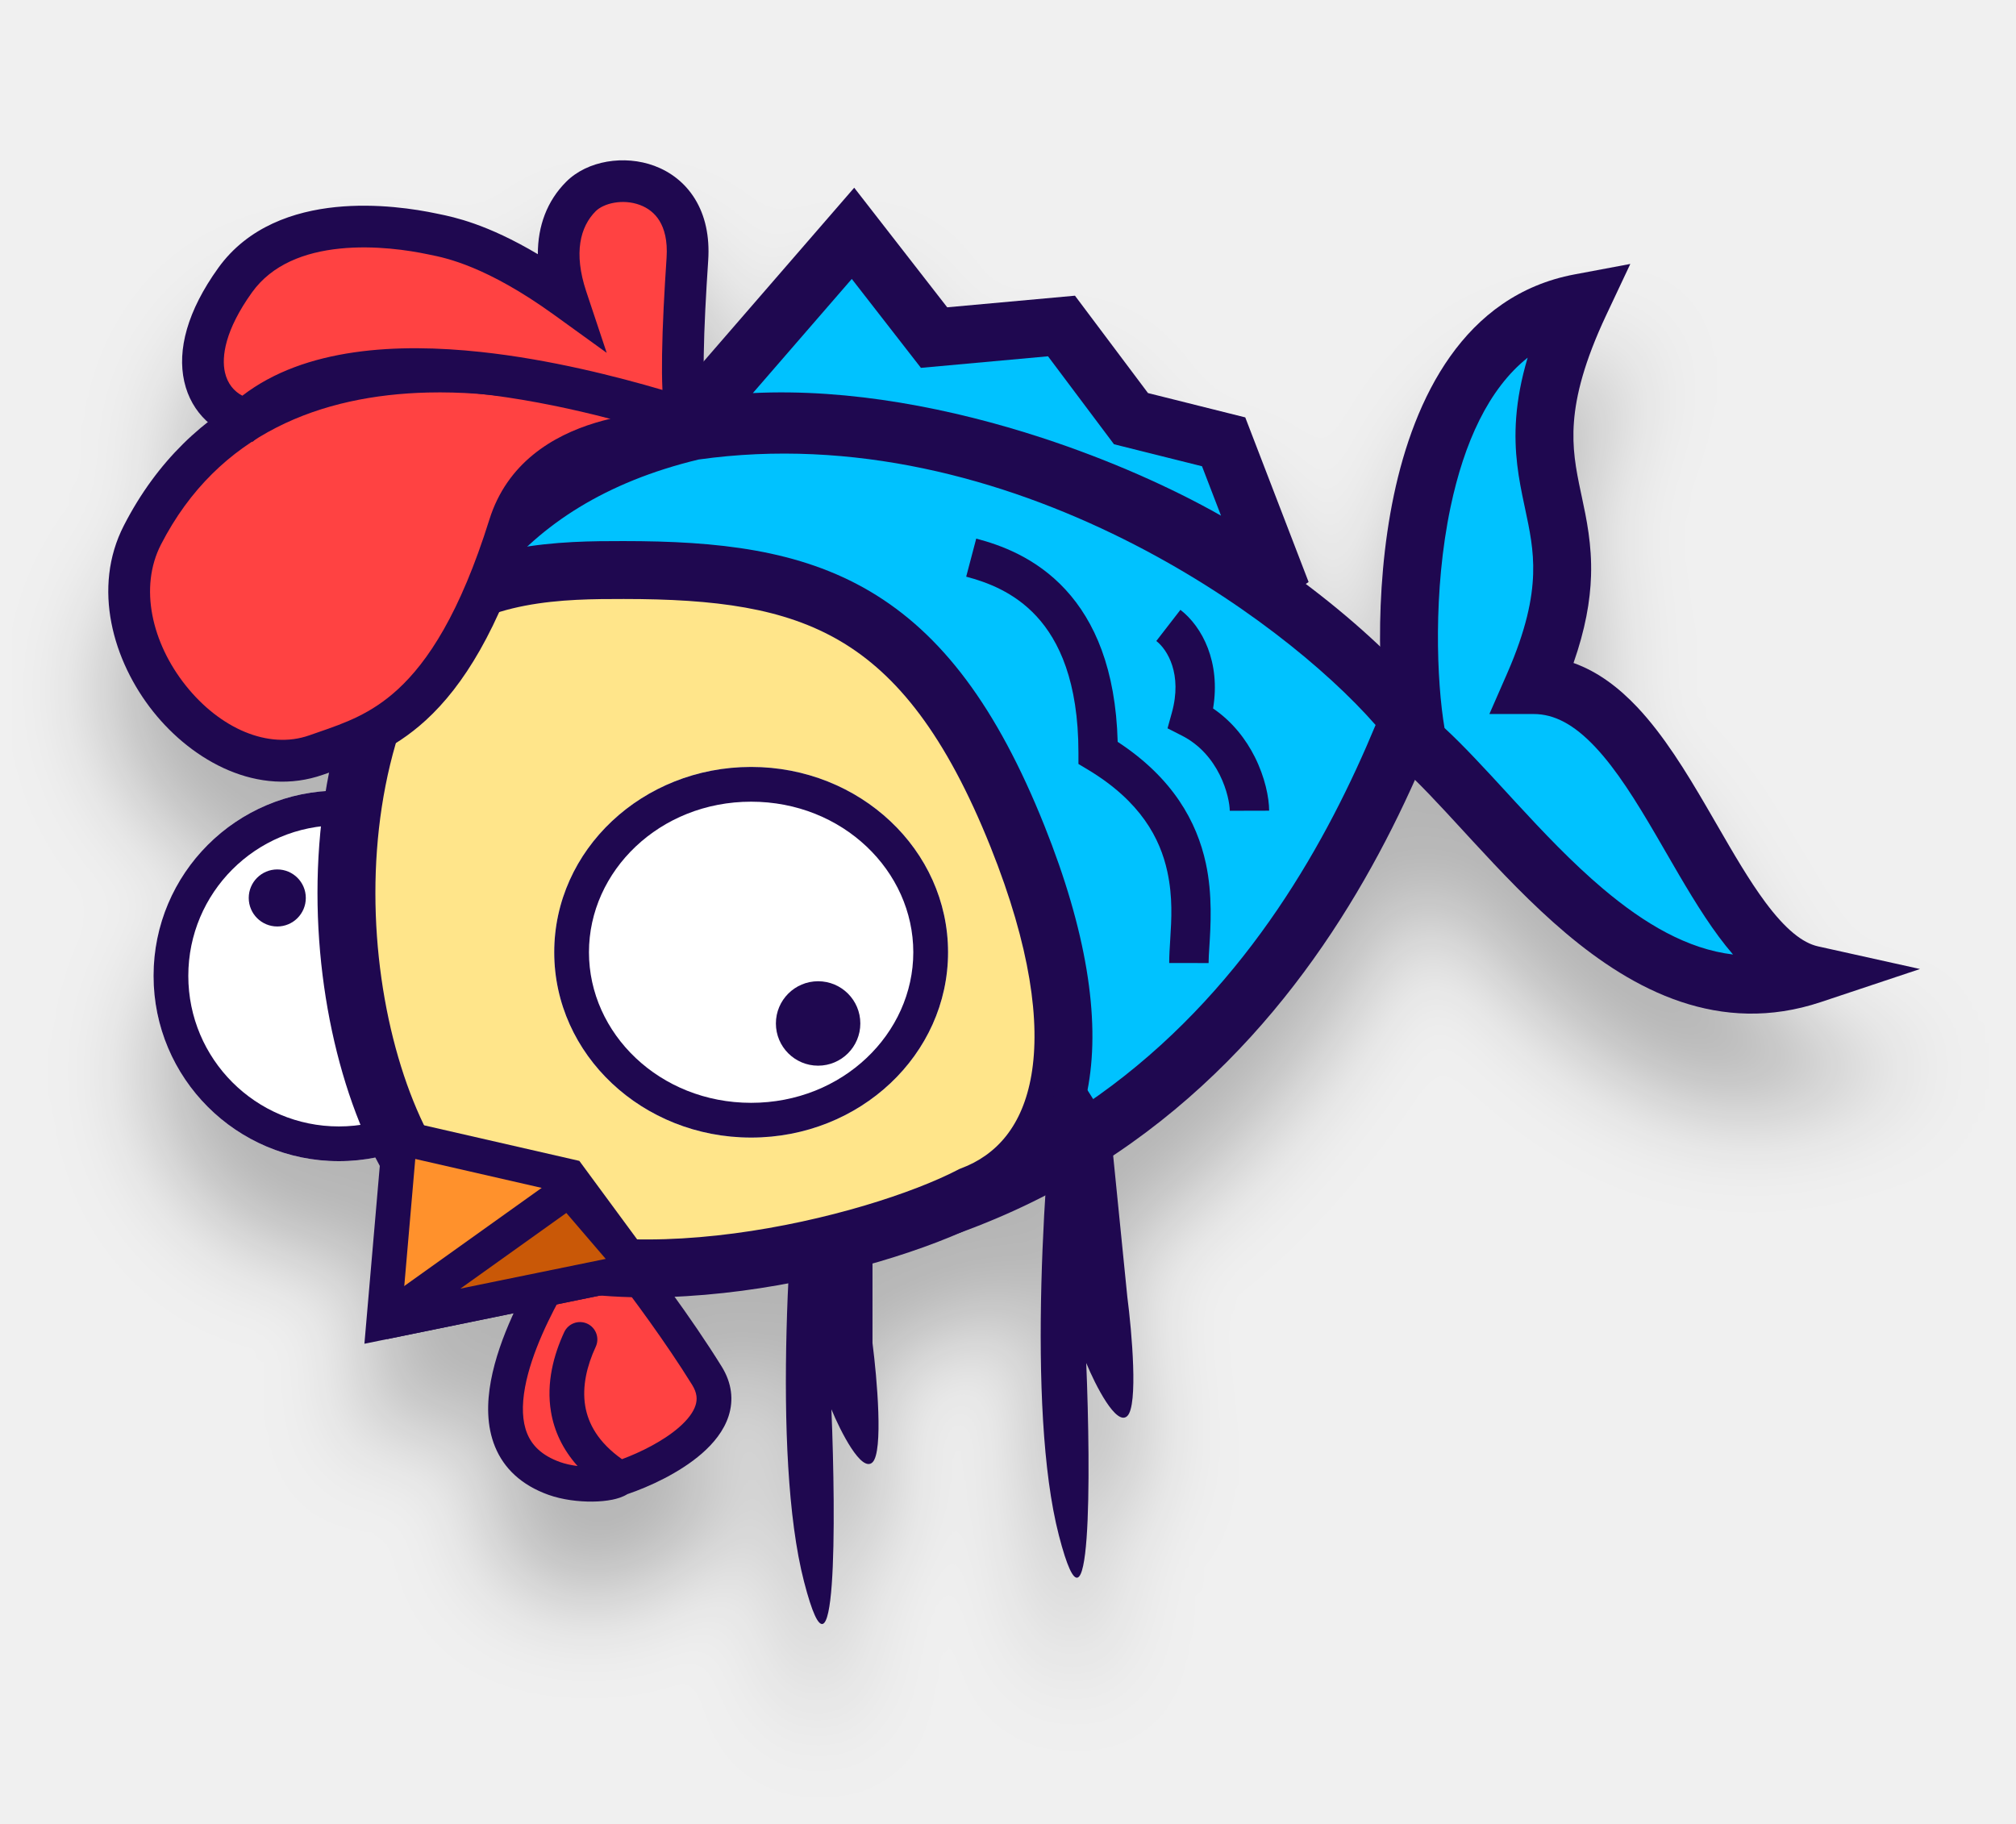
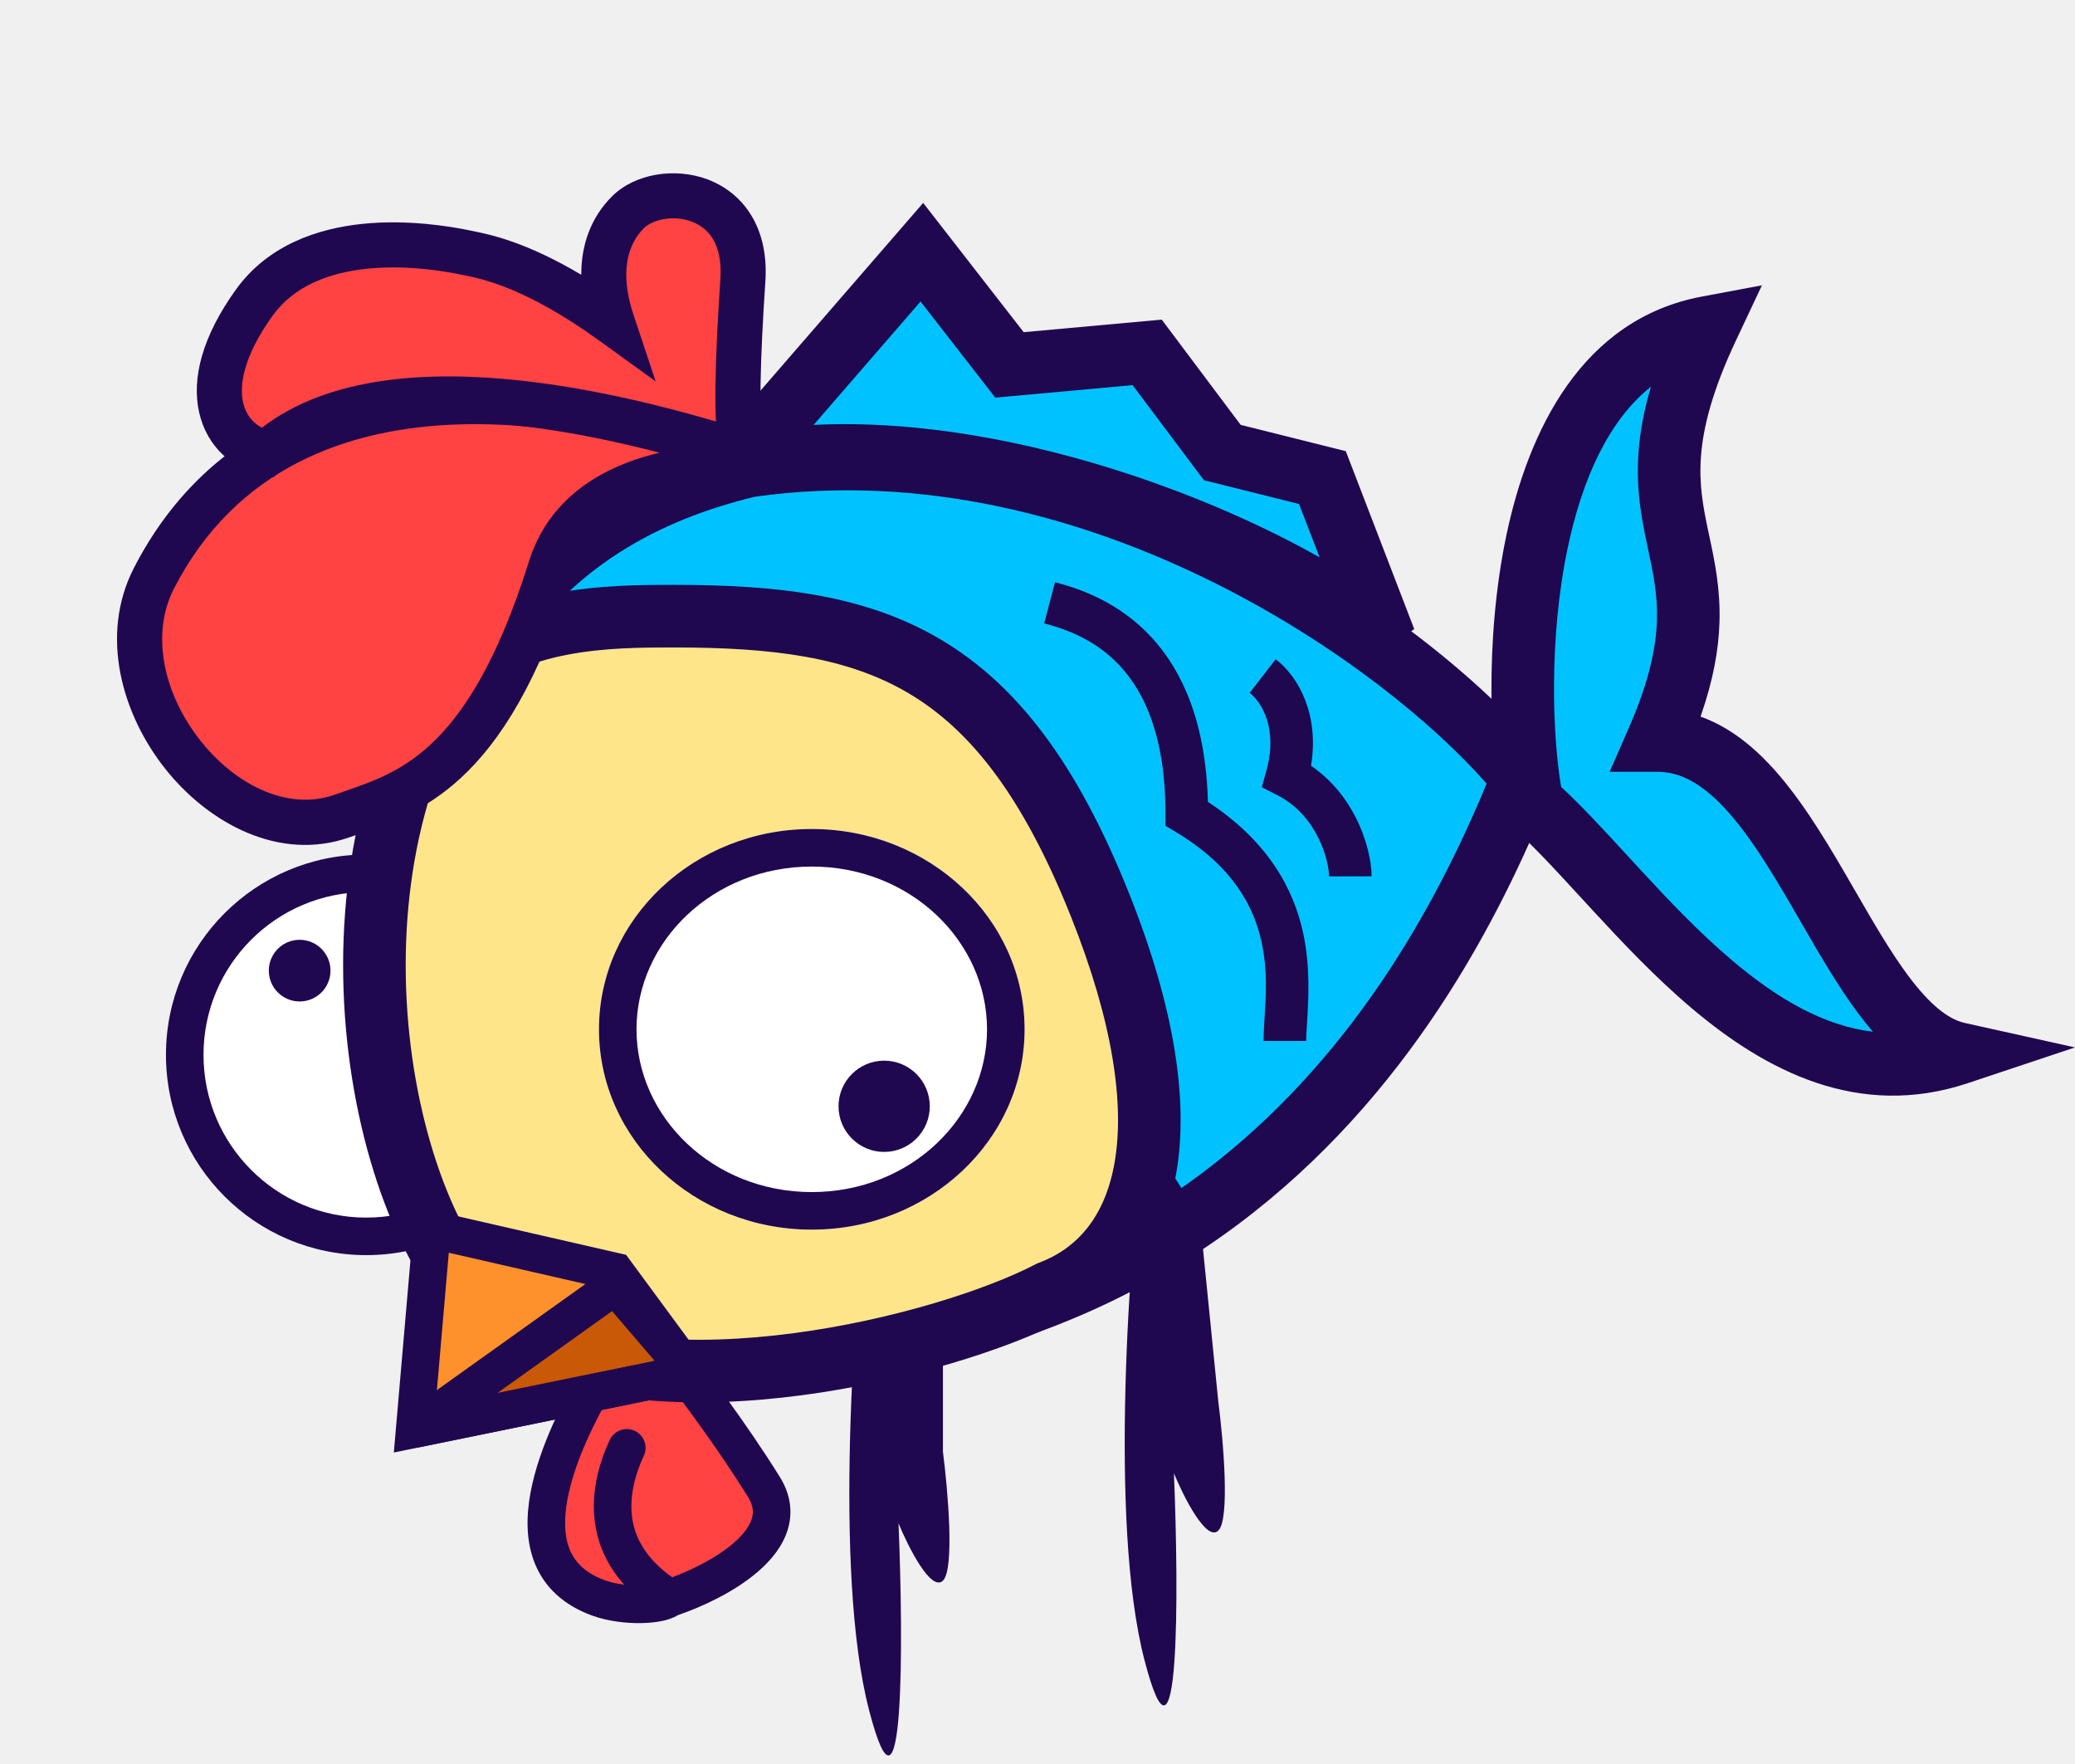
- <svg xmlns="http://www.w3.org/2000/svg" width="84" height="76" viewBox="0 0 84 76" fill="none">
-   <g filter="url(#filter0_d)">
-     <path d="M33.501 65.903C32.132 60.602 32.93 50.072 33.501 45.471L36.354 52.65V55.963C36.544 57.436 36.81 60.491 36.354 60.933C35.897 61.375 35.023 59.645 34.642 58.724C34.832 63.326 34.87 71.205 33.501 65.903Z" fill="#1F0850" />
-     <path d="M65.834 12.618C58.112 14.066 58.273 27.097 59.077 30.958C62.938 34.336 68.247 43.023 75.486 40.61C71.142 39.645 69.212 28.545 63.903 28.545C67.281 20.823 61.973 20.823 65.834 12.618Z" fill="#00C2FF" />
-     <path fill-rule="evenodd" clip-rule="evenodd" d="M67.93 10.998L66.925 13.132C66.006 15.086 65.665 16.481 65.581 17.575C65.497 18.666 65.66 19.534 65.868 20.512C65.88 20.573 65.894 20.634 65.907 20.695C66.105 21.624 66.333 22.692 66.293 23.99C66.26 25.051 66.052 26.227 65.563 27.625C66.599 27.993 67.477 28.679 68.22 29.467C69.322 30.635 70.258 32.166 71.099 33.608C71.248 33.864 71.394 34.116 71.538 34.365C72.234 35.569 72.877 36.681 73.558 37.598C74.397 38.726 75.108 39.29 75.748 39.433L80 40.377L75.868 41.755C71.644 43.163 68.062 41.264 65.236 38.878C63.816 37.678 62.519 36.301 61.364 35.048C61.227 34.899 61.092 34.753 60.959 34.608C59.953 33.513 59.08 32.564 58.282 31.866L57.978 31.6L57.896 31.204C57.462 29.119 57.217 24.727 58.077 20.635C58.923 16.615 60.98 12.301 65.611 11.433L67.93 10.998ZM60.188 30.334C61.001 31.086 61.861 32.023 62.736 32.974C62.87 33.12 63.004 33.267 63.139 33.413C64.292 34.664 65.499 35.941 66.793 37.034C68.535 38.505 70.317 39.546 72.209 39.773C72.003 39.534 71.807 39.287 71.622 39.038C70.849 37.998 70.121 36.737 69.425 35.533C69.287 35.294 69.15 35.056 69.014 34.824C68.166 33.37 67.353 32.065 66.464 31.122C65.584 30.189 64.764 29.752 63.903 29.752H62.058L62.798 28.061C63.594 26.241 63.849 24.945 63.881 23.915C63.912 22.917 63.74 22.108 63.536 21.149C63.526 21.104 63.517 21.059 63.507 21.013C63.292 20.001 63.063 18.847 63.175 17.39C63.233 16.634 63.381 15.816 63.652 14.904C62.023 16.202 61.004 18.445 60.439 21.132C59.702 24.636 59.861 28.406 60.188 30.334Z" fill="#1F0850" />
-     <path d="M23.094 61.604C19.277 60.236 21.769 55.33 23.094 53.049L25.814 52.193C26.498 53.049 28.184 55.273 29.457 57.327C30.729 59.38 27.558 61.034 25.814 61.604C25.457 61.904 24.051 61.948 23.094 61.604Z" fill="#FF4242" />
-     <path fill-rule="evenodd" clip-rule="evenodd" d="M26.07 51.354L26.379 51.741C27.073 52.609 28.779 54.858 30.072 56.945C30.497 57.632 30.572 58.34 30.359 59.003C30.157 59.63 29.72 60.152 29.242 60.568C28.323 61.368 27.055 61.948 26.141 62.259C25.936 62.385 25.704 62.45 25.52 62.488C25.267 62.54 24.979 62.566 24.687 62.569C24.109 62.575 23.429 62.493 22.85 62.286C21.725 61.882 20.996 61.184 20.628 60.286C20.272 59.419 20.285 58.45 20.454 57.537C20.79 55.72 21.803 53.829 22.468 52.685L22.609 52.443L26.07 51.354ZM25.916 60.802C26.694 60.513 27.636 60.046 28.291 59.476C28.665 59.15 28.891 58.838 28.98 58.559C29.058 58.317 29.052 58.048 28.841 57.708C27.75 55.947 26.344 54.05 25.554 53.034L23.581 53.655C22.939 54.783 22.144 56.358 21.877 57.801C21.735 58.571 21.758 59.227 21.967 59.736C22.163 60.214 22.555 60.642 23.338 60.923C23.552 60.999 23.804 61.054 24.065 61.087C23.441 60.388 23.091 59.621 22.958 58.829C22.753 57.612 23.077 56.438 23.509 55.508C23.678 55.145 24.108 54.988 24.471 55.156C24.833 55.325 24.991 55.755 24.822 56.118C24.459 56.899 24.247 57.765 24.385 58.589C24.508 59.315 24.916 60.092 25.916 60.802Z" fill="#1F0850" />
-     <path d="M21.842 40.662C21.842 44.927 18.385 48.384 14.12 48.384C9.855 48.384 6.398 44.927 6.398 40.662C6.398 36.398 9.855 32.941 14.12 32.941C18.385 32.941 21.842 36.398 21.842 40.662Z" fill="white" />
-     <path fill-rule="evenodd" clip-rule="evenodd" d="M14.12 46.937C17.585 46.937 20.394 44.127 20.394 40.662C20.394 37.197 17.585 34.388 14.12 34.388C10.655 34.388 7.846 37.197 7.846 40.662C7.846 44.127 10.655 46.937 14.12 46.937ZM14.12 48.384C18.385 48.384 21.842 44.927 21.842 40.662C21.842 36.398 18.385 32.941 14.12 32.941C9.855 32.941 6.398 36.398 6.398 40.662C6.398 44.927 9.855 48.384 14.12 48.384Z" fill="#1F0850" />
-     <path d="M12.742 37.416C12.742 38.073 12.209 38.605 11.553 38.605C10.896 38.605 10.364 38.073 10.364 37.416C10.364 36.76 10.896 36.228 11.553 36.228C12.209 36.228 12.742 36.76 12.742 37.416Z" fill="#1F0850" />
-     <path d="M28.884 17.96C12.236 21.922 15.309 40.716 18.281 51.282C45.037 56.232 54.744 39.898 58.707 29.993C54.744 25.04 42.397 16.031 28.884 17.96Z" fill="#00C2FF" />
-     <path fill-rule="evenodd" clip-rule="evenodd" d="M29.11 19.147C25.209 20.085 22.538 21.865 20.725 24.11C18.891 26.38 17.868 29.208 17.419 32.317C16.557 38.287 17.84 45.062 19.242 50.228C31.922 52.41 40.467 49.634 46.317 45.243C52.056 40.937 55.336 34.977 57.316 30.21C55.314 27.924 51.592 24.847 46.838 22.475C41.728 19.925 35.534 18.244 29.11 19.147ZM47.915 20.316C53.322 23.014 57.544 26.608 59.649 29.239L60.089 29.788L59.828 30.441C57.811 35.479 54.289 42.277 47.765 47.173C41.196 52.103 31.728 54.997 18.062 52.469L17.323 52.332L17.12 51.609C15.623 46.29 14.052 38.747 15.031 31.972C15.523 28.567 16.668 25.293 18.847 22.594C21.039 19.881 24.211 17.832 28.605 16.786L28.659 16.773L28.713 16.765C35.782 15.757 42.498 17.613 47.915 20.316Z" fill="#1F0850" />
-     <path d="M25.988 23.753C23.575 23.753 19.714 23.753 17.301 26.166C11.893 34.853 14.961 48.489 19.714 51.262C25.505 54.64 36.445 51.905 40.467 49.814C44.328 48.366 45.822 43.414 42.397 34.853C38.536 25.201 33.71 23.753 25.988 23.753Z" fill="#FFE58A" />
-     <path fill-rule="evenodd" clip-rule="evenodd" d="M18.25 26.925C15.804 30.941 15.24 36.153 15.892 40.763C16.22 43.08 16.849 45.193 17.658 46.868C18.48 48.57 19.429 49.699 20.322 50.22C22.86 51.7 26.705 51.907 30.596 51.393C34.448 50.885 38.048 49.712 39.91 48.744L39.975 48.71L40.043 48.684C41.529 48.127 42.611 46.911 42.975 44.796C43.35 42.615 42.947 39.477 41.277 35.301C39.399 30.606 37.364 28.103 35.027 26.722C32.666 25.327 29.807 24.959 25.988 24.959C24.77 24.959 23.312 24.962 21.872 25.239C20.484 25.506 19.214 26.011 18.25 26.925ZM25.955 22.546L25.988 22.546C29.892 22.546 33.307 22.903 36.254 24.644C39.226 26.401 41.534 29.447 43.517 34.405C45.272 38.79 45.834 42.409 45.353 45.205C44.865 48.041 43.297 50.014 40.96 50.917C38.788 52.032 34.943 53.253 30.912 53.785C26.88 54.317 22.359 54.202 19.106 52.304C17.623 51.439 16.406 49.824 15.485 47.917C14.551 45.984 13.86 43.625 13.503 41.101C12.791 36.074 13.379 30.183 16.277 25.528L16.35 25.411L16.448 25.313C17.887 23.874 19.715 23.197 21.417 22.869C23.099 22.546 24.762 22.546 25.955 22.546Z" fill="#1F0850" />
-     <path d="M44.119 63.973C42.749 58.671 43.548 48.142 44.119 43.54L46.258 46.918L46.971 54.032C47.162 55.505 47.428 58.561 46.971 59.003C46.515 59.444 45.64 57.714 45.26 56.794C45.45 61.396 45.488 69.274 44.119 63.973Z" fill="#1F0850" />
-     <path d="M23.715 49.018L16.654 47.401L15.989 55.089L26.588 52.92L23.715 49.018Z" fill="#FF912C" />
-     <path fill-rule="evenodd" clip-rule="evenodd" d="M16.004 46.509L24.139 48.372L27.842 53.402L15.184 55.992L16.004 46.509ZM17.303 48.292L16.793 54.185L25.334 52.438L23.292 49.663L17.303 48.292Z" fill="#1F0850" />
-     <path d="M23.715 49.568L15.989 55.087L26.588 52.919L23.715 49.568Z" fill="#C95807" />
-     <path fill-rule="evenodd" clip-rule="evenodd" d="M23.834 48.594L27.938 53.381L16.134 55.797L15.568 54.498L23.834 48.594ZM19.184 53.694L25.238 52.456L23.597 50.542L19.184 53.694Z" fill="#1F0850" />
-     <path d="M5.935 22.291C11.108 12.225 24.681 15.662 29.101 17.949C27.576 17.965 22.459 17.949 21.218 21.911C18.716 29.904 15.588 30.61 13.175 31.46C8.77 33.012 3.678 26.68 5.935 22.291Z" fill="#FF4242" />
-     <path fill-rule="evenodd" clip-rule="evenodd" d="M17.779 14.619C22.535 14.502 27.177 15.975 29.5 17.178L29.11 18.818C29.09 18.818 29.068 18.818 29.047 18.819C28.255 18.826 26.756 18.842 25.305 19.282C23.827 19.731 22.548 20.571 22.048 22.171C20.77 26.251 19.3 28.582 17.751 30.004C16.352 31.288 14.94 31.772 13.821 32.156C13.698 32.198 13.579 32.239 13.463 32.28C10.769 33.228 8.038 31.732 6.377 29.644C4.708 27.545 3.824 24.497 5.163 21.894C5.163 21.894 5.163 21.894 5.163 21.894M17.779 14.619C12.996 14.737 7.944 16.481 5.163 21.894L17.779 14.619ZM17.822 16.356C13.42 16.465 9.099 18.035 6.708 22.688L6.708 22.688C5.789 24.474 6.324 26.786 7.737 28.562C9.159 30.35 11.176 31.243 12.886 30.641C13.008 30.598 13.13 30.556 13.251 30.514C14.368 30.128 15.456 29.752 16.576 28.724C17.82 27.582 19.165 25.564 20.39 21.652C21.129 19.289 23.029 18.157 24.801 17.619C25.015 17.554 25.229 17.497 25.441 17.447C23.275 16.795 20.562 16.289 17.822 16.356Z" fill="#1F0850" />
-     <path d="M9.796 11.676C7.381 15.042 8.66 17.123 10.279 17.465C14.909 13.344 25.288 16.423 28.618 17.465C28.338 16.392 28.454 13.6 28.641 10.799C28.874 7.297 25.417 6.976 24.207 8.186C23.258 9.135 22.998 10.605 23.602 12.42C20.484 10.168 18.627 9.878 18 9.745C16.382 9.403 11.878 8.773 9.796 11.676Z" fill="#FF4242" />
-     <path fill-rule="evenodd" clip-rule="evenodd" d="M10.098 16.488C12.718 14.47 16.59 14.297 20.029 14.665C22.938 14.977 25.732 15.7 27.602 16.248C27.581 15.791 27.578 15.288 27.586 14.767C27.604 13.562 27.68 12.146 27.774 10.741C27.823 10.011 27.675 9.521 27.477 9.199C27.279 8.877 26.994 8.663 26.662 8.54C25.938 8.271 25.146 8.476 24.821 8.8C24.178 9.444 23.889 10.531 24.427 12.145L25.279 14.702L23.094 13.124C20.278 11.09 18.579 10.748 17.927 10.617C17.888 10.609 17.852 10.602 17.82 10.595C17.052 10.433 15.621 10.208 14.16 10.358C12.694 10.508 11.338 11.017 10.501 12.182C9.374 13.754 9.226 14.863 9.372 15.515C9.478 15.987 9.755 16.311 10.098 16.488ZM7.677 15.895C7.382 14.579 7.802 12.964 9.09 11.17C10.336 9.432 12.273 8.804 13.983 8.629C15.7 8.454 17.33 8.716 18.18 8.896C18.212 8.902 18.248 8.91 18.287 8.918C18.912 9.046 20.289 9.33 22.41 10.592C22.408 9.417 22.792 8.373 23.593 7.572C24.478 6.687 26.02 6.448 27.268 6.911C27.923 7.155 28.534 7.602 28.956 8.288C29.378 8.972 29.576 9.836 29.508 10.856C29.415 12.253 29.34 13.633 29.323 14.793C29.306 15.989 29.353 16.84 29.459 17.246L29.855 18.763L28.359 18.294C26.702 17.776 23.343 16.768 19.844 16.393C16.281 16.011 12.873 16.32 10.856 18.114L10.528 18.406L10.099 18.316C8.981 18.079 7.977 17.233 7.677 15.895Z" fill="#1F0850" />
-     <path d="M39.502 39.679C39.502 43.944 35.828 47.401 31.297 47.401C26.766 47.401 23.093 43.944 23.093 39.679C23.093 35.414 26.766 31.957 31.297 31.957C35.828 31.957 39.502 35.414 39.502 39.679Z" fill="white" />
-     <path fill-rule="evenodd" clip-rule="evenodd" d="M31.297 45.953C35.113 45.953 38.054 43.063 38.054 39.679C38.054 36.295 35.113 33.405 31.297 33.405C27.482 33.405 24.54 36.295 24.54 39.679C24.54 43.063 27.482 45.953 31.297 45.953ZM31.297 47.401C35.828 47.401 39.502 43.944 39.502 39.679C39.502 35.414 35.828 31.957 31.297 31.957C26.766 31.957 23.093 35.414 23.093 39.679C23.093 43.944 26.766 47.401 31.297 47.401Z" fill="#1F0850" />
-     <path d="M35.847 42.646C35.847 43.617 35.06 44.405 34.088 44.405C33.117 44.405 32.329 43.617 32.329 42.646C32.329 41.674 33.117 40.887 34.088 40.887C35.06 40.887 35.847 41.674 35.847 42.646Z" fill="#1F0850" />
-     <path fill-rule="evenodd" clip-rule="evenodd" d="M43.194 25.686C42.256 24.666 41.112 24.255 40.258 24.029L40.676 22.443C41.653 22.7 43.153 23.218 44.402 24.575C45.604 25.882 46.489 27.875 46.57 30.912C48.878 32.423 49.869 34.246 50.243 35.971C50.528 37.284 50.444 38.596 50.389 39.466C50.372 39.733 50.358 39.958 50.358 40.129L48.717 40.127C48.717 39.815 48.738 39.491 48.759 39.154C48.812 38.313 48.87 37.384 48.639 36.319C48.339 34.934 47.527 33.392 45.333 32.072L44.935 31.833L44.935 31.369C44.935 28.39 44.119 26.692 43.194 25.686Z" fill="#1F0850" />
-     <path fill-rule="evenodd" clip-rule="evenodd" d="M48.826 29.702C49.275 28.085 48.638 27.064 48.18 26.709L49.184 25.411C50.099 26.119 50.866 27.594 50.545 29.52C51.371 30.084 51.926 30.829 52.283 31.54C52.708 32.386 52.879 33.235 52.881 33.78L51.24 33.784C51.239 33.515 51.138 32.916 50.817 32.276C50.503 31.651 50.003 31.038 49.245 30.652L48.647 30.348L48.826 29.702Z" fill="#1F0850" />
-     <path d="M35.542 9.723L28.401 17.961C37.668 16.031 49.859 21.466 53.398 24.684L50.985 18.41L47.124 17.445L44.229 13.584L38.92 14.066L35.542 9.723Z" fill="#00C2FF" />
-     <path fill-rule="evenodd" clip-rule="evenodd" d="M35.592 7.822L39.467 12.805L44.79 12.321L47.833 16.378L51.886 17.392L54.525 24.251L52.587 25.577C50.993 24.128 47.239 22.032 42.673 20.539C38.12 19.05 32.988 18.238 28.647 19.142L25.149 19.871L35.592 7.822ZM31.369 16.379C35.419 16.181 39.685 17.023 43.422 18.245C46.234 19.165 48.827 20.325 50.876 21.487L50.084 19.428L46.416 18.511L43.667 14.846L38.372 15.328L35.491 11.623L31.369 16.379Z" fill="#1F0850" />
-   </g>
-   <defs>
-     <filter id="filter0_d" x="0.512" y="6.68" width="83.488" height="68.991" filterUnits="userSpaceOnUse" color-interpolation-filters="sRGB">
-       <feFlood flood-opacity="0" result="BackgroundImageFix" />
-       <feColorMatrix in="SourceAlpha" type="matrix" values="0 0 0 0 0 0 0 0 0 0 0 0 0 0 0 0 0 0 127 0" />
-       <feOffset dy="4" />
-       <feGaussianBlur stdDeviation="2" />
-       <feColorMatrix type="matrix" values="0 0 0 0 0 0 0 0 0 0 0 0 0 0 0 0 0 0 0.25 0" />
-       <feBlend mode="normal" in2="BackgroundImageFix" result="effect1_dropShadow" />
-       <feBlend mode="normal" in="SourceGraphic" in2="effect1_dropShadow" result="shape" />
-     </filter>
-   </defs>
+ <svg xmlns="http://www.w3.org/2000/svg" width="80" height="68" viewBox="0 0 80 68" fill="none">
+   <path d="M33.501 65.903C32.132 60.602 32.93 50.072 33.501 45.471L36.354 52.65V55.963C36.544 57.436 36.81 60.491 36.354 60.933C35.897 61.375 35.023 59.645 34.642 58.724C34.832 63.326 34.87 71.205 33.501 65.903Z" fill="#1F0850" />
+   <path d="M65.834 12.618C58.112 14.066 58.273 27.097 59.077 30.958C62.938 34.336 68.247 43.023 75.486 40.61C71.142 39.645 69.212 28.545 63.903 28.545C67.281 20.823 61.973 20.823 65.834 12.618Z" fill="#00C2FF" />
+   <path fill-rule="evenodd" clip-rule="evenodd" d="M67.93 10.998L66.925 13.132C66.006 15.086 65.665 16.481 65.581 17.575C65.497 18.666 65.66 19.534 65.868 20.512C65.88 20.573 65.894 20.634 65.907 20.695C66.105 21.624 66.333 22.692 66.293 23.99C66.26 25.051 66.052 26.227 65.563 27.625C66.599 27.993 67.477 28.679 68.22 29.467C69.322 30.635 70.258 32.166 71.099 33.608C71.248 33.864 71.394 34.116 71.538 34.365C72.234 35.569 72.877 36.681 73.558 37.598C74.397 38.726 75.108 39.29 75.748 39.433L80 40.377L75.868 41.755C71.644 43.163 68.062 41.264 65.236 38.878C63.816 37.678 62.519 36.301 61.364 35.048C61.227 34.899 61.092 34.753 60.959 34.608C59.953 33.513 59.08 32.564 58.282 31.866L57.978 31.6L57.896 31.204C57.462 29.119 57.217 24.727 58.077 20.635C58.923 16.615 60.98 12.301 65.611 11.433L67.93 10.998ZM60.188 30.334C61.001 31.086 61.861 32.023 62.736 32.974C62.87 33.12 63.004 33.267 63.139 33.413C64.292 34.664 65.499 35.941 66.793 37.034C68.535 38.505 70.317 39.546 72.209 39.773C72.003 39.534 71.807 39.287 71.622 39.038C70.849 37.998 70.121 36.737 69.425 35.533C69.287 35.294 69.15 35.056 69.014 34.824C68.166 33.37 67.353 32.065 66.464 31.122C65.584 30.189 64.764 29.752 63.903 29.752H62.058L62.798 28.061C63.594 26.241 63.849 24.945 63.881 23.915C63.912 22.917 63.74 22.108 63.536 21.149C63.526 21.104 63.517 21.059 63.507 21.013C63.292 20.001 63.063 18.847 63.175 17.39C63.233 16.634 63.381 15.816 63.652 14.904C62.023 16.202 61.004 18.445 60.439 21.132C59.702 24.636 59.861 28.406 60.188 30.334Z" fill="#1F0850" />
+   <path d="M23.094 61.604C19.277 60.236 21.769 55.33 23.094 53.049L25.814 52.193C26.498 53.049 28.184 55.273 29.457 57.327C30.729 59.38 27.558 61.034 25.814 61.604C25.457 61.904 24.051 61.948 23.094 61.604Z" fill="#FF4242" />
+   <path fill-rule="evenodd" clip-rule="evenodd" d="M26.07 51.354L26.379 51.741C27.073 52.609 28.779 54.858 30.072 56.945C30.497 57.632 30.572 58.34 30.359 59.003C30.157 59.63 29.72 60.152 29.242 60.568C28.323 61.368 27.055 61.948 26.141 62.259C25.936 62.385 25.704 62.45 25.52 62.488C25.267 62.54 24.979 62.566 24.687 62.569C24.109 62.575 23.429 62.493 22.85 62.286C21.725 61.882 20.996 61.184 20.628 60.286C20.272 59.419 20.285 58.45 20.454 57.537C20.79 55.72 21.803 53.829 22.468 52.685L22.609 52.443L26.07 51.354ZM25.916 60.802C26.694 60.513 27.636 60.046 28.291 59.476C28.665 59.15 28.891 58.838 28.98 58.559C29.058 58.317 29.052 58.048 28.841 57.708C27.75 55.947 26.344 54.05 25.554 53.034L23.581 53.655C22.939 54.783 22.144 56.358 21.877 57.801C21.735 58.571 21.758 59.227 21.967 59.736C22.163 60.214 22.555 60.642 23.338 60.923C23.552 60.999 23.804 61.054 24.065 61.087C23.441 60.388 23.091 59.621 22.958 58.829C22.753 57.612 23.077 56.438 23.509 55.508C23.678 55.145 24.108 54.988 24.471 55.156C24.833 55.325 24.991 55.755 24.822 56.118C24.459 56.899 24.247 57.765 24.385 58.589C24.508 59.315 24.916 60.092 25.916 60.802Z" fill="#1F0850" />
+   <path d="M21.842 40.662C21.842 44.927 18.385 48.384 14.12 48.384C9.855 48.384 6.398 44.927 6.398 40.662C6.398 36.398 9.855 32.941 14.12 32.941C18.385 32.941 21.842 36.398 21.842 40.662Z" fill="white" />
+   <path fill-rule="evenodd" clip-rule="evenodd" d="M14.12 46.937C17.585 46.937 20.394 44.127 20.394 40.662C20.394 37.197 17.585 34.388 14.12 34.388C10.655 34.388 7.846 37.197 7.846 40.662C7.846 44.127 10.655 46.937 14.12 46.937ZM14.12 48.384C18.385 48.384 21.842 44.927 21.842 40.662C21.842 36.398 18.385 32.941 14.12 32.941C9.855 32.941 6.398 36.398 6.398 40.662C6.398 44.927 9.855 48.384 14.12 48.384Z" fill="#1F0850" />
+   <path d="M12.742 37.416C12.742 38.073 12.209 38.605 11.553 38.605C10.896 38.605 10.364 38.073 10.364 37.416C10.364 36.76 10.896 36.228 11.553 36.228C12.209 36.228 12.742 36.76 12.742 37.416Z" fill="#1F0850" />
+   <path d="M28.884 17.96C12.236 21.922 15.309 40.716 18.281 51.282C45.037 56.232 54.744 39.898 58.707 29.993C54.744 25.04 42.397 16.031 28.884 17.96Z" fill="#00C2FF" />
+   <path fill-rule="evenodd" clip-rule="evenodd" d="M29.11 19.147C25.209 20.085 22.538 21.865 20.725 24.11C18.891 26.38 17.868 29.208 17.419 32.317C16.557 38.287 17.84 45.062 19.242 50.228C31.922 52.41 40.467 49.634 46.317 45.243C52.056 40.937 55.336 34.977 57.316 30.21C55.314 27.924 51.592 24.847 46.838 22.475C41.728 19.925 35.534 18.244 29.11 19.147ZM47.915 20.316C53.322 23.014 57.544 26.608 59.649 29.239L60.089 29.788L59.828 30.441C57.811 35.479 54.289 42.277 47.765 47.173C41.196 52.103 31.728 54.997 18.062 52.469L17.323 52.332L17.12 51.609C15.623 46.29 14.052 38.747 15.031 31.972C15.523 28.567 16.668 25.293 18.847 22.594C21.039 19.881 24.211 17.832 28.605 16.786L28.659 16.773L28.713 16.765C35.782 15.757 42.498 17.613 47.915 20.316Z" fill="#1F0850" />
+   <path d="M25.988 23.753C23.575 23.753 19.714 23.753 17.301 26.166C11.893 34.853 14.961 48.489 19.714 51.262C25.505 54.64 36.445 51.905 40.467 49.814C44.328 48.366 45.822 43.414 42.397 34.853C38.536 25.201 33.71 23.753 25.988 23.753Z" fill="#FFE58A" />
+   <path fill-rule="evenodd" clip-rule="evenodd" d="M18.25 26.925C15.804 30.941 15.24 36.153 15.892 40.763C16.22 43.08 16.849 45.193 17.658 46.868C18.48 48.57 19.429 49.699 20.322 50.22C22.86 51.7 26.705 51.907 30.596 51.393C34.448 50.885 38.048 49.712 39.91 48.744L39.975 48.71L40.043 48.684C41.529 48.127 42.611 46.911 42.975 44.796C43.35 42.615 42.947 39.477 41.277 35.301C39.399 30.606 37.364 28.103 35.027 26.722C32.666 25.327 29.807 24.959 25.988 24.959C24.77 24.959 23.312 24.962 21.872 25.239C20.484 25.506 19.214 26.011 18.25 26.925ZM25.955 22.546L25.988 22.546C29.892 22.546 33.307 22.903 36.254 24.644C39.226 26.401 41.534 29.447 43.517 34.405C45.272 38.79 45.834 42.409 45.353 45.205C44.865 48.041 43.297 50.014 40.96 50.917C38.788 52.032 34.943 53.253 30.912 53.785C26.88 54.317 22.359 54.202 19.106 52.304C17.623 51.439 16.406 49.824 15.485 47.917C14.551 45.984 13.86 43.625 13.503 41.101C12.791 36.074 13.379 30.183 16.277 25.528L16.35 25.411L16.448 25.313C17.887 23.874 19.715 23.197 21.417 22.869C23.099 22.546 24.762 22.546 25.955 22.546Z" fill="#1F0850" />
+   <path d="M44.119 63.973C42.749 58.671 43.548 48.142 44.119 43.54L46.258 46.918L46.971 54.032C47.162 55.505 47.428 58.561 46.971 59.003C46.515 59.444 45.64 57.714 45.26 56.794C45.45 61.396 45.488 69.274 44.119 63.973Z" fill="#1F0850" />
+   <path d="M23.715 49.018L16.654 47.401L15.989 55.089L26.588 52.92L23.715 49.018Z" fill="#FF912C" />
+   <path fill-rule="evenodd" clip-rule="evenodd" d="M16.004 46.509L24.139 48.372L27.842 53.402L15.184 55.992L16.004 46.509ZM17.303 48.292L16.793 54.185L25.334 52.438L23.292 49.663L17.303 48.292Z" fill="#1F0850" />
+   <path d="M23.715 49.568L15.989 55.087L26.588 52.919L23.715 49.568Z" fill="#C95807" />
+   <path fill-rule="evenodd" clip-rule="evenodd" d="M23.834 48.594L27.938 53.381L16.134 55.797L15.568 54.498L23.834 48.594ZM19.184 53.694L25.238 52.456L23.597 50.542L19.184 53.694Z" fill="#1F0850" />
+   <path d="M5.935 22.291C11.108 12.225 24.681 15.662 29.101 17.949C27.576 17.965 22.459 17.949 21.218 21.911C18.716 29.904 15.588 30.61 13.175 31.46C8.77 33.012 3.678 26.68 5.935 22.291Z" fill="#FF4242" />
+   <path fill-rule="evenodd" clip-rule="evenodd" d="M17.779 14.619C22.535 14.502 27.177 15.975 29.5 17.178L29.11 18.818C29.09 18.818 29.068 18.818 29.047 18.819C28.255 18.826 26.756 18.842 25.305 19.282C23.827 19.731 22.548 20.571 22.048 22.171C20.77 26.251 19.3 28.582 17.751 30.004C16.352 31.288 14.94 31.772 13.821 32.156C13.698 32.198 13.579 32.239 13.463 32.28C10.769 33.228 8.038 31.732 6.377 29.644C4.708 27.545 3.824 24.497 5.163 21.894C5.163 21.894 5.163 21.894 5.163 21.894M17.779 14.619C12.996 14.737 7.944 16.481 5.163 21.894L17.779 14.619ZM17.822 16.356C13.42 16.465 9.099 18.035 6.708 22.688L6.708 22.688C5.789 24.474 6.324 26.786 7.737 28.562C9.159 30.35 11.176 31.243 12.886 30.641C13.008 30.598 13.13 30.556 13.251 30.514C14.368 30.128 15.456 29.752 16.576 28.724C17.82 27.582 19.165 25.564 20.39 21.652C21.129 19.289 23.029 18.157 24.801 17.619C25.015 17.554 25.229 17.497 25.441 17.447C23.275 16.795 20.562 16.289 17.822 16.356Z" fill="#1F0850" />
+   <path d="M9.796 11.676C7.381 15.042 8.66 17.123 10.279 17.465C14.909 13.344 25.288 16.423 28.618 17.465C28.338 16.392 28.454 13.6 28.641 10.799C28.874 7.297 25.417 6.976 24.207 8.186C23.258 9.135 22.998 10.605 23.602 12.42C20.484 10.168 18.627 9.878 18 9.745C16.382 9.403 11.878 8.773 9.796 11.676Z" fill="#FF4242" />
+   <path fill-rule="evenodd" clip-rule="evenodd" d="M10.098 16.488C12.718 14.47 16.59 14.297 20.029 14.665C22.938 14.977 25.732 15.7 27.602 16.248C27.581 15.791 27.578 15.288 27.586 14.767C27.604 13.562 27.68 12.146 27.774 10.741C27.823 10.011 27.675 9.521 27.477 9.199C27.279 8.877 26.994 8.663 26.662 8.54C25.938 8.271 25.146 8.476 24.821 8.8C24.178 9.444 23.889 10.531 24.427 12.145L25.279 14.702L23.094 13.124C20.278 11.09 18.579 10.748 17.927 10.617C17.888 10.609 17.852 10.602 17.82 10.595C17.052 10.433 15.621 10.208 14.16 10.358C12.694 10.508 11.338 11.017 10.501 12.182C9.374 13.754 9.226 14.863 9.372 15.515C9.478 15.987 9.755 16.311 10.098 16.488ZM7.677 15.895C7.382 14.579 7.802 12.964 9.09 11.17C10.336 9.432 12.273 8.804 13.983 8.629C15.7 8.454 17.33 8.716 18.18 8.896C18.212 8.902 18.248 8.91 18.287 8.918C18.912 9.046 20.289 9.33 22.41 10.592C22.408 9.417 22.792 8.373 23.593 7.572C24.478 6.687 26.02 6.448 27.268 6.911C27.923 7.155 28.534 7.602 28.956 8.288C29.378 8.972 29.576 9.836 29.508 10.856C29.415 12.253 29.34 13.633 29.323 14.793C29.306 15.989 29.353 16.84 29.459 17.246L29.855 18.763L28.359 18.294C26.702 17.776 23.343 16.768 19.844 16.393C16.281 16.011 12.873 16.32 10.856 18.114L10.528 18.406L10.099 18.316C8.981 18.079 7.977 17.233 7.677 15.895Z" fill="#1F0850" />
+   <path d="M39.502 39.679C39.502 43.944 35.828 47.401 31.297 47.401C26.766 47.401 23.093 43.944 23.093 39.679C23.093 35.414 26.766 31.957 31.297 31.957C35.828 31.957 39.502 35.414 39.502 39.679Z" fill="white" />
+   <path fill-rule="evenodd" clip-rule="evenodd" d="M31.297 45.953C35.113 45.953 38.054 43.063 38.054 39.679C38.054 36.295 35.113 33.405 31.297 33.405C27.482 33.405 24.54 36.295 24.54 39.679C24.54 43.063 27.482 45.953 31.297 45.953ZM31.297 47.401C35.828 47.401 39.502 43.944 39.502 39.679C39.502 35.414 35.828 31.957 31.297 31.957C26.766 31.957 23.093 35.414 23.093 39.679C23.093 43.944 26.766 47.401 31.297 47.401Z" fill="#1F0850" />
+   <path d="M35.847 42.646C35.847 43.617 35.06 44.405 34.088 44.405C33.117 44.405 32.329 43.617 32.329 42.646C32.329 41.674 33.117 40.887 34.088 40.887C35.06 40.887 35.847 41.674 35.847 42.646Z" fill="#1F0850" />
+   <path fill-rule="evenodd" clip-rule="evenodd" d="M43.194 25.686C42.256 24.666 41.112 24.255 40.258 24.029L40.676 22.443C41.653 22.7 43.153 23.218 44.402 24.575C45.604 25.882 46.489 27.875 46.57 30.912C48.878 32.423 49.869 34.246 50.243 35.971C50.528 37.284 50.444 38.596 50.389 39.466C50.372 39.733 50.358 39.958 50.358 40.129L48.717 40.127C48.717 39.815 48.738 39.491 48.759 39.154C48.812 38.313 48.87 37.384 48.639 36.319C48.339 34.934 47.527 33.392 45.333 32.072L44.935 31.833L44.935 31.369C44.935 28.39 44.119 26.692 43.194 25.686Z" fill="#1F0850" />
+   <path fill-rule="evenodd" clip-rule="evenodd" d="M48.826 29.702C49.275 28.085 48.638 27.064 48.18 26.709L49.184 25.411C50.099 26.119 50.866 27.594 50.545 29.52C51.371 30.084 51.926 30.829 52.283 31.54C52.708 32.386 52.879 33.235 52.881 33.78L51.24 33.784C51.239 33.515 51.138 32.916 50.817 32.276C50.503 31.651 50.003 31.038 49.245 30.652L48.647 30.348L48.826 29.702Z" fill="#1F0850" />
+   <path d="M35.542 9.723L28.401 17.961C37.668 16.031 49.859 21.466 53.398 24.684L50.985 18.41L47.124 17.445L44.229 13.584L38.92 14.066L35.542 9.723Z" fill="#00C2FF" />
+   <path fill-rule="evenodd" clip-rule="evenodd" d="M35.592 7.822L39.467 12.805L44.79 12.321L47.833 16.378L51.886 17.392L54.525 24.251L52.587 25.577C50.993 24.128 47.239 22.032 42.673 20.539C38.12 19.05 32.988 18.238 28.647 19.142L25.149 19.871L35.592 7.822ZM31.369 16.379C35.419 16.181 39.685 17.023 43.422 18.245C46.234 19.165 48.827 20.325 50.876 21.487L50.084 19.428L46.416 18.511L43.667 14.846L38.372 15.328L35.491 11.623L31.369 16.379Z" fill="#1F0850" />
</svg>
